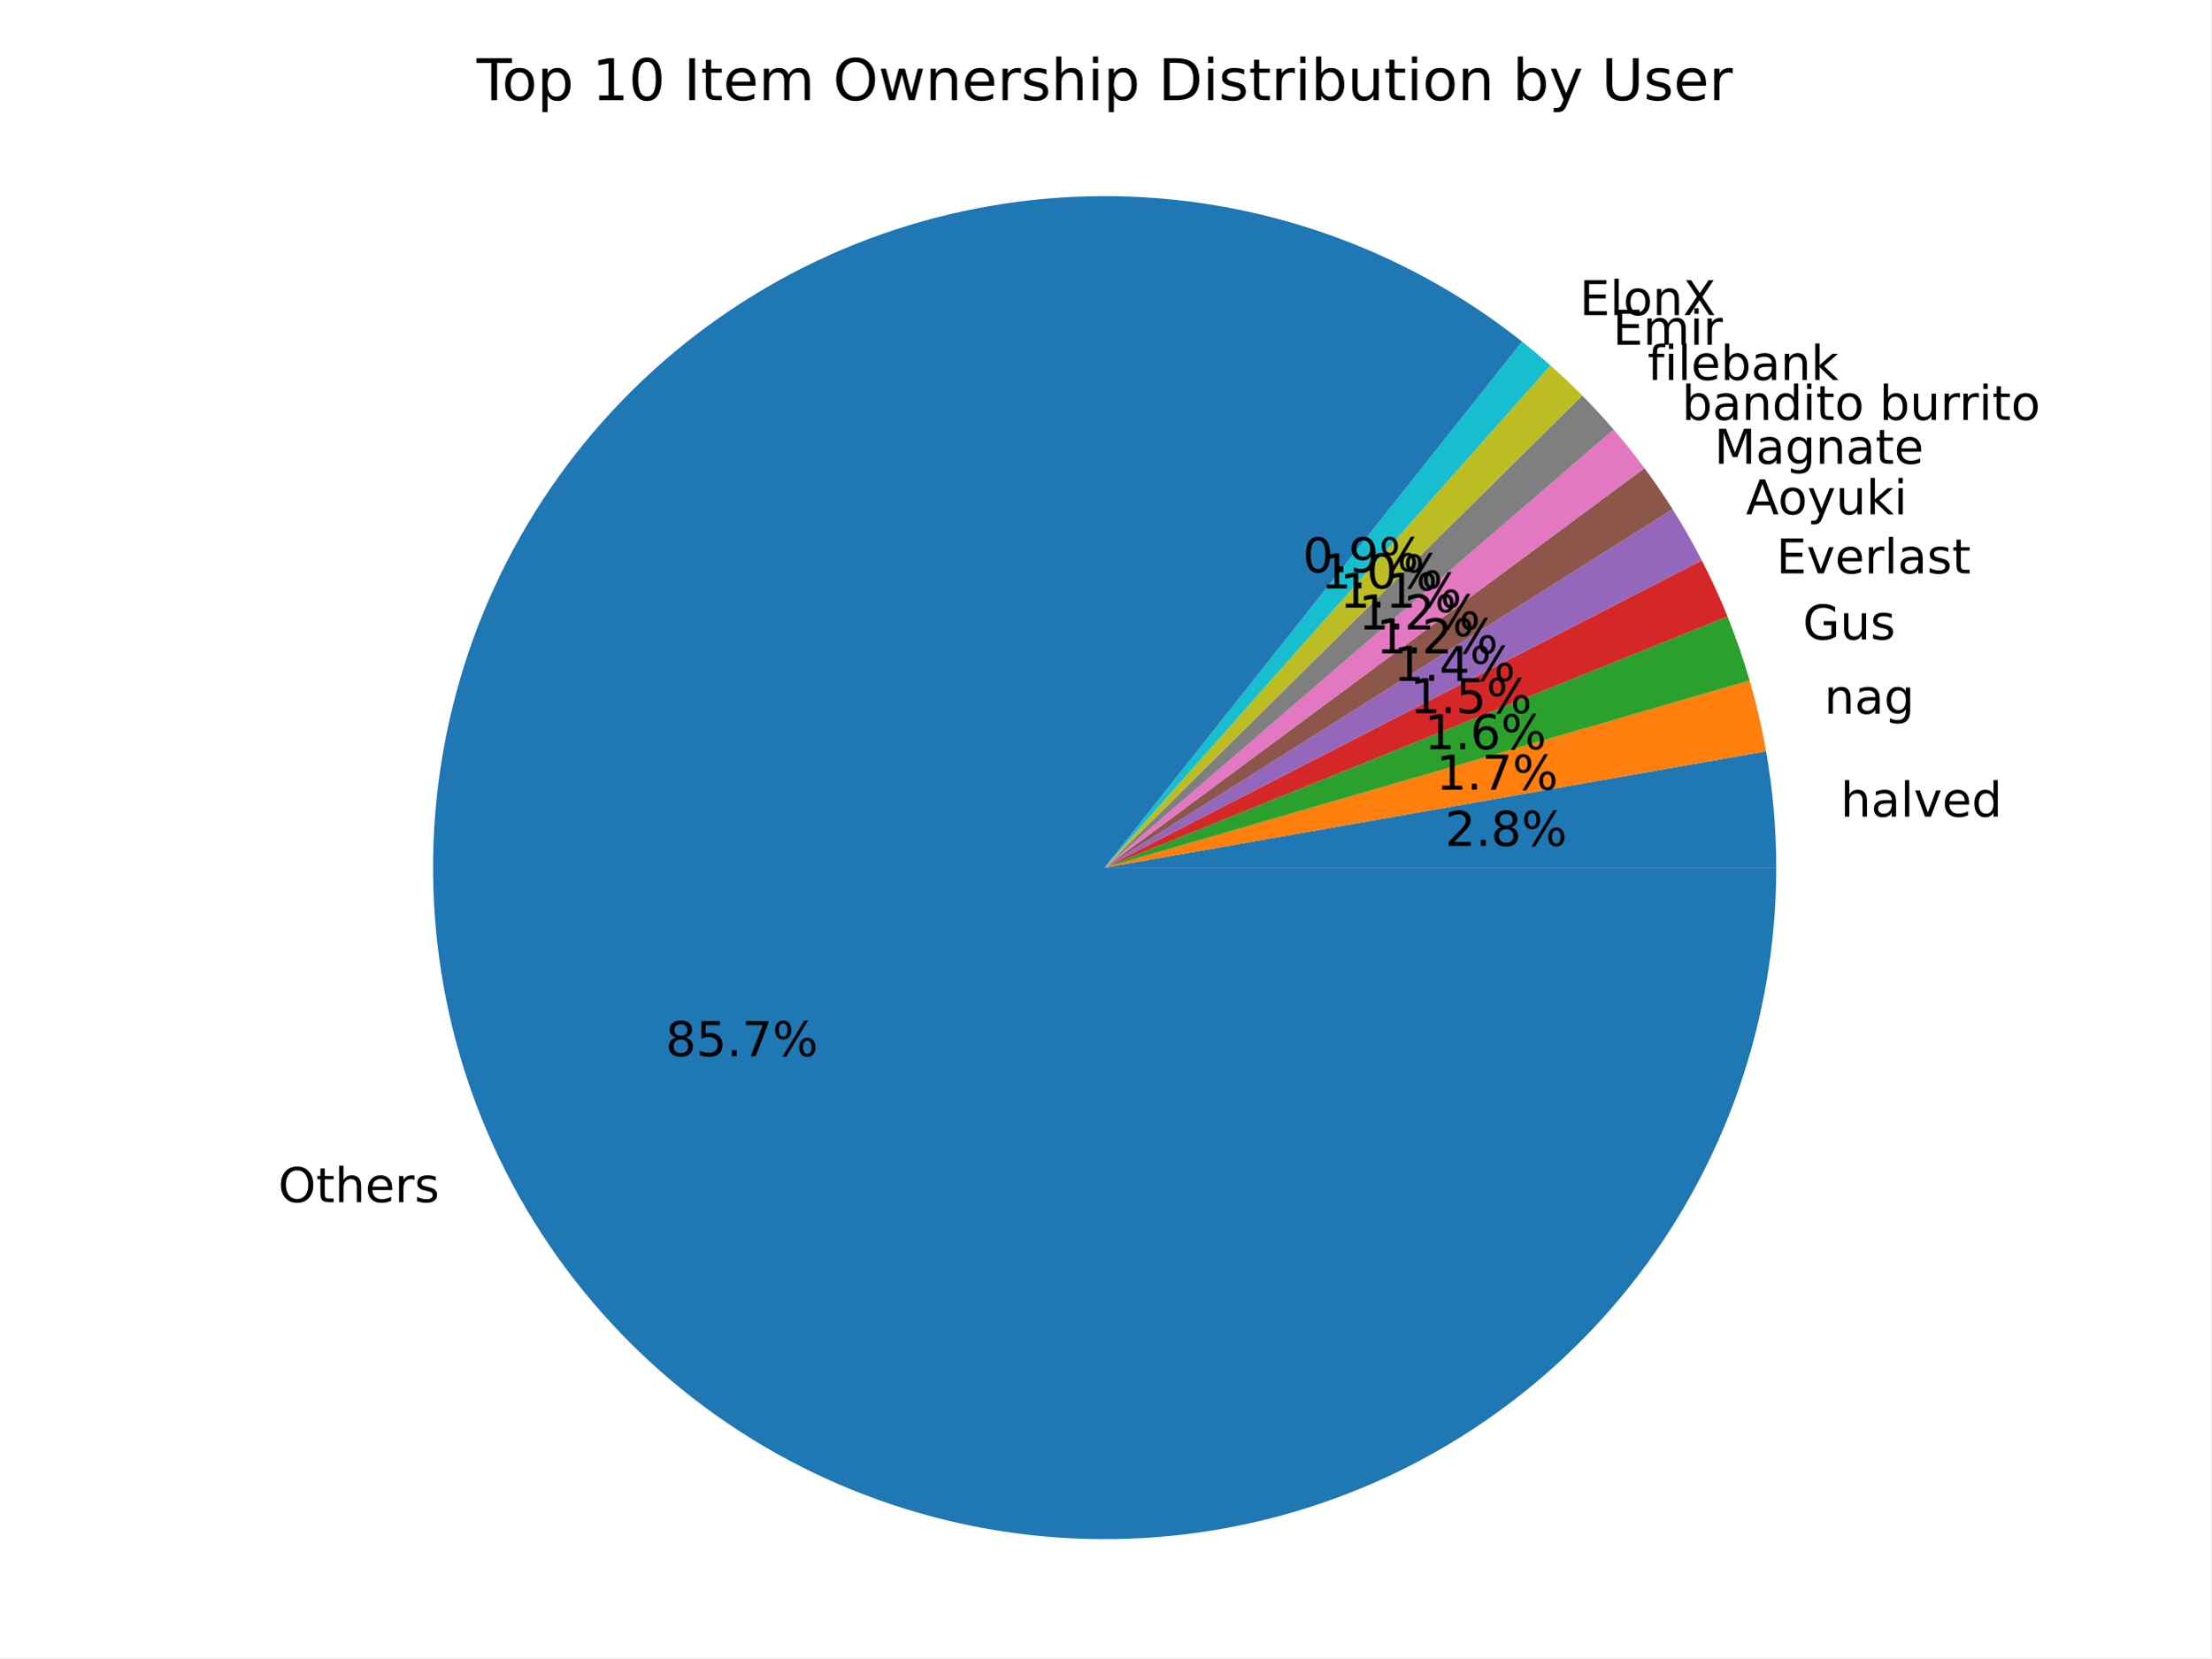
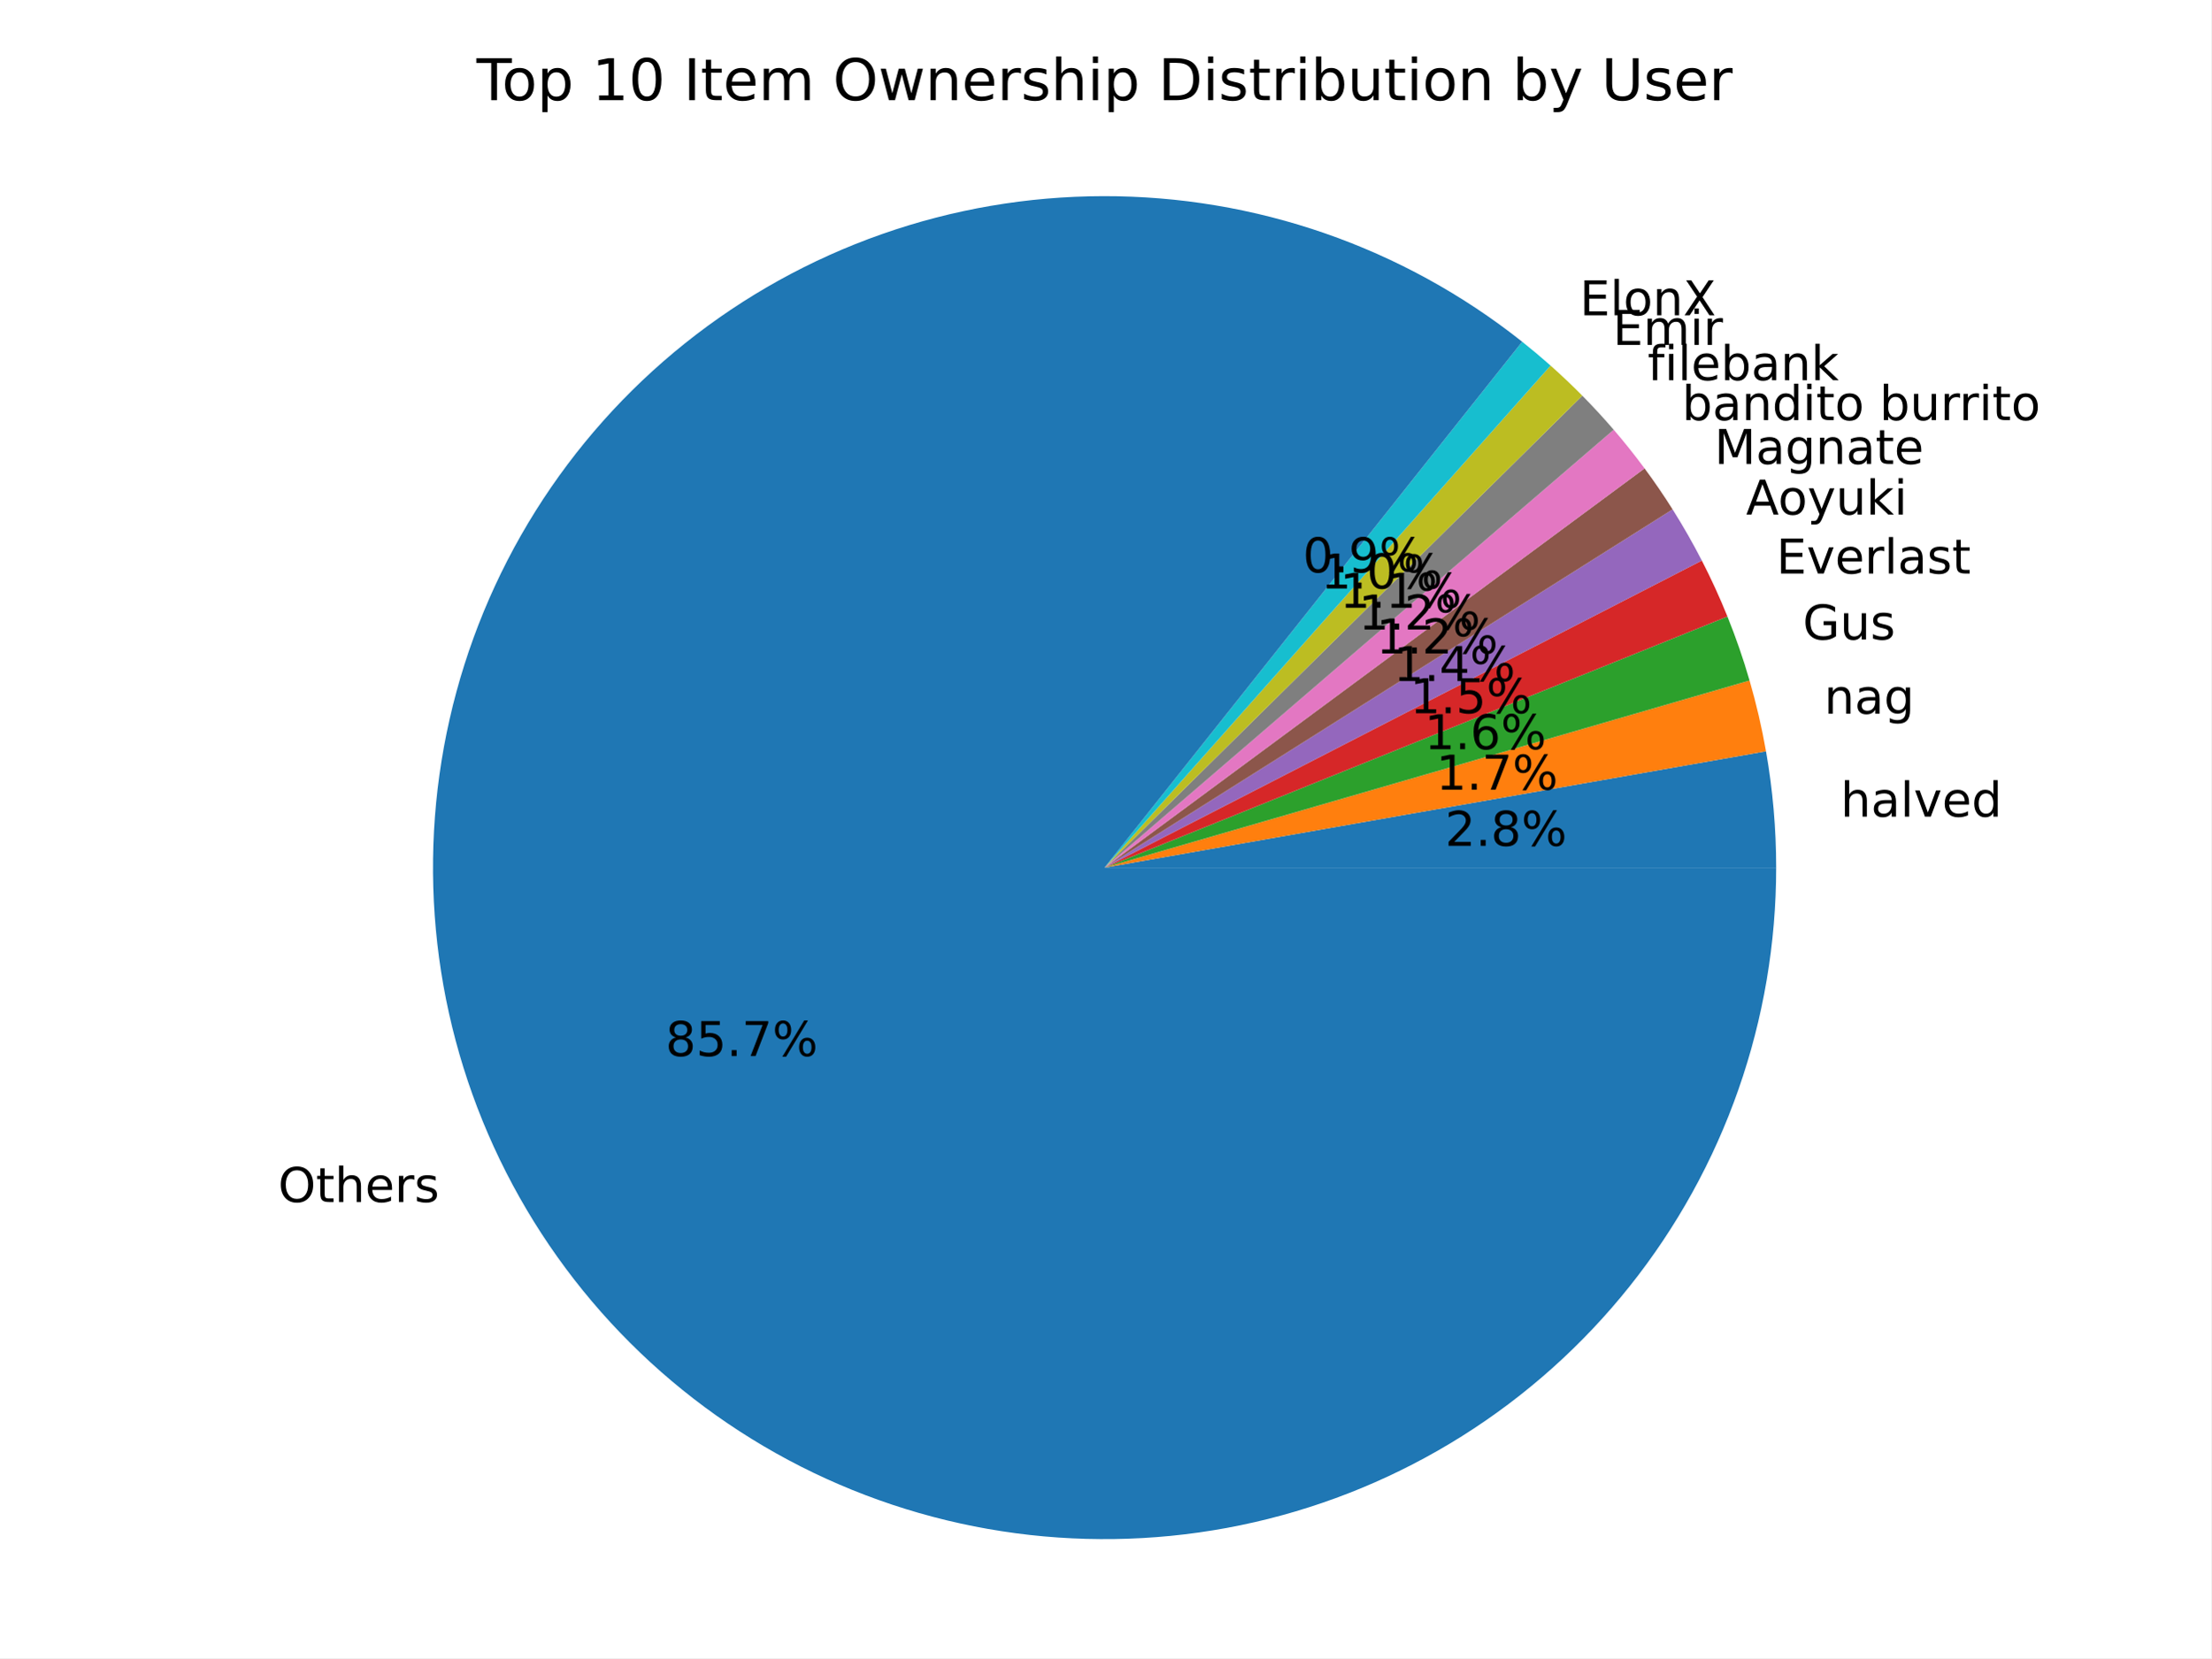
<svg xmlns="http://www.w3.org/2000/svg" xmlns:xlink="http://www.w3.org/1999/xlink" width="460.8pt" height="345.6pt" viewBox="0 0 460.8 345.6" version="1.1">
  <defs>
    <style type="text/css">*{stroke-linejoin: round; stroke-linecap: butt}</style>
  </defs>
  <g id="figure_1">
    <g id="patch_1">
      <path d="M 0 345.6  L 460.8 345.6  L 460.8 0  L 0 0  z " style="fill: #ffffff" />
    </g>
    <g id="axes_1">
      <g id="patch_2">
-         <path d="M 370.174 180.84  C 370.174 176.777 369.997 172.716 369.644 168.669  C 369.291 164.621 368.761 160.591 368.058 156.59  L 230.211 180.84  z " style="fill: #1f77b4" />
+         <path d="M 370.16 180.84  C 370.16 176.777 369.983 172.716 369.629 168.669  C 369.276 164.621 368.747 160.591 368.043 156.59  L 230.196 180.84  z " style="fill: #1f77b4" />
      </g>
      <g id="patch_3">
-         <path d="M 368.058 156.59  C 367.62 154.101 367.115 151.625 366.543 149.164  C 365.971 146.703 365.333 144.258 364.628 141.831  L 230.211 180.84  z " style="fill: #ff7f0e" />
+         <path d="M 368.043 156.59  C 367.605 154.101 367.1 151.625 366.528 149.164  C 365.956 146.703 365.318 144.258 364.614 141.831  L 230.196 180.84  z " style="fill: #ff7f0e" />
      </g>
      <g id="patch_4">
-         <path d="M 364.628 141.831  C 363.973 139.571 363.26 137.328 362.491 135.104  C 361.722 132.88 360.897 130.676 360.017 128.493  L 230.211 180.84  z " style="fill: #2ca02c" />
+         <path d="M 364.614 141.831  C 363.958 139.571 363.245 137.328 362.476 135.104  C 361.707 132.88 360.882 130.676 360.002 128.493  L 230.196 180.84  z " style="fill: #2ca02c" />
      </g>
      <g id="patch_5">
-         <path d="M 360.017 128.493  C 359.214 126.502 358.365 124.53 357.472 122.578  C 356.578 120.626 355.64 118.695 354.657 116.786  L 230.211 180.84  z " style="fill: #d62728" />
+         <path d="M 360.002 128.493  C 359.202 126.51 358.357 124.545 357.467 122.601  C 356.578 120.656 355.643 118.732 354.665 116.83  L 230.196 180.84  z " style="fill: #d62728" />
      </g>
      <g id="patch_6">
-         <path d="M 354.657 116.786  C 353.72 114.966 352.743 113.166 351.727 111.388  C 350.711 109.61 349.656 107.855 348.563 106.123  L 230.211 180.84  z " style="fill: #9467bd" />
+         <path d="M 354.665 116.83  C 353.729 115.009 352.752 113.209 351.737 111.431  C 350.722 109.653 349.667 107.897 348.575 106.165  L 230.196 180.84  z " style="fill: #9467bd" />
      </g>
      <g id="patch_7">
-         <path d="M 348.563 106.123  C 347.642 104.664 346.694 103.222 345.719 101.798  C 344.744 100.374 343.744 98.968 342.717 97.581  L 230.211 180.84  z " style="fill: #8c564b" />
+         <path d="M 348.575 106.165  C 347.654 104.706 346.706 103.263 345.732 101.839  C 344.758 100.414 343.758 99.008 342.732 97.621  L 230.196 180.84  z " style="fill: #8c564b" />
      </g>
      <g id="patch_8">
-         <path d="M 342.717 97.581  C 341.696 96.2 340.649 94.839 339.577 93.497  C 338.505 92.155 337.409 90.833 336.288 89.531  L 230.211 180.84  z " style="fill: #e377c2" />
+         <path d="M 342.732 97.621  C 341.711 96.24 340.664 94.878 339.593 93.535  C 338.522 92.193 337.426 90.871 336.306 89.569  L 230.196 180.84  z " style="fill: #e377c2" />
      </g>
      <g id="patch_9">
-         <path d="M 336.288 89.531  C 335.238 88.311 334.167 87.109 333.075 85.925  C 331.983 84.742 330.871 83.578 329.739 82.433  L 230.211 180.84  z " style="fill: #7f7f7f" />
+         <path d="M 336.306 89.569  C 335.256 88.348 334.185 87.145 333.094 85.962  C 332.002 84.778 330.891 83.613 329.759 82.468  L 230.196 180.84  z " style="fill: #7f7f7f" />
      </g>
      <g id="patch_10">
-         <path d="M 329.739 82.433  C 328.671 81.352 327.585 80.29 326.482 79.245  C 325.379 78.2 324.26 77.173 323.124 76.164  L 230.211 180.84  z " style="fill: #bcbd22" />
+         <path d="M 329.759 82.468  C 328.691 81.387 327.606 80.324 326.503 79.279  C 325.401 78.233 324.282 77.206 323.146 76.197  L 230.196 180.84  z " style="fill: #bcbd22" />
      </g>
      <g id="patch_11">
-         <path d="M 323.124 76.164  C 322.16 75.309 321.185 74.467 320.199 73.639  C 319.212 72.811 318.214 71.997 317.205 71.196  L 230.211 180.84  z " style="fill: #17becf" />
+         <path d="M 323.146 76.197  C 322.183 75.342 321.208 74.5 320.222 73.671  C 319.236 72.843 318.238 72.028 317.229 71.227  L 230.196 180.84  z " style="fill: #17becf" />
      </g>
      <g id="patch_12">
-         <path d="M 317.205 71.196  C 304.88 61.417 290.993 53.786 276.131 48.624  C 261.268 43.462 245.641 40.843 229.907 40.877  C 214.174 40.911 198.558 43.598 183.718 48.824  C 168.878 54.05 155.024 61.742 142.742 71.574  C 130.459 81.407 119.921 93.241 111.573 106.577  C 103.225 119.913 97.185 134.562 93.708 149.907  C 90.231 165.251 89.366 181.073 91.149 196.705  C 92.932 212.337 97.339 227.557 104.183 241.724  C 111.027 255.891 120.211 268.803 131.349 279.916  C 142.486 291.03 155.418 300.186 169.6 306.999  C 183.782 313.813 199.011 318.186 214.647 319.936  C 230.283 321.685 246.103 320.786 261.44 317.275  C 276.777 313.765 291.413 307.693 304.731 299.316  C 318.049 290.939 329.86 280.376 339.666 268.072  C 349.472 255.768 357.133 241.898 362.327 227.047  C 367.521 212.195 370.174 196.574 370.174 180.84  L 230.211 180.84  z " style="fill: #1f77b4" />
+         <path d="M 317.229 71.227  C 304.907 61.443 291.022 53.806 276.16 48.639  C 261.298 43.472 245.671 40.847 229.936 40.877  C 214.201 40.906 198.584 43.588 183.741 48.811  C 168.898 54.033 155.042 61.721 142.756 71.551  C 130.47 81.381 119.929 93.213 111.577 106.548  C 103.225 119.883 97.181 134.532 93.7 149.876  C 90.219 165.221 89.351 181.044 91.131 196.677  C 92.912 212.311 97.316 227.533 104.158 241.702  C 111 255.871 120.182 268.785 131.319 279.901  C 142.455 291.017 155.387 300.176 169.569 306.991  C 183.75 313.807 198.981 318.183 214.617 319.934  C 230.254 321.685 246.075 320.787 261.413 317.278  C 276.752 313.768 291.389 307.698 304.708 299.321  C 318.028 290.944 329.84 280.381 339.647 268.077  C 349.454 255.772 357.117 241.902 362.311 227.049  C 367.506 212.197 370.16 196.575 370.16 180.84  L 230.196 180.84  z " style="fill: #1f77b4" />
      </g>
      <g id="matplotlib.axis_1" />
      <g id="matplotlib.axis_2" />
      <g id="text_1">
-         <g transform="translate(383.5875 170.211) scale(0.1 -0.1)">
+         <g transform="translate(383.5728 170.211) scale(0.1 -0.1)">
          <defs>
            <path id="DejaVuSans-68" d="M 3513 2113  L 3513 0  L 2938 0  L 2938 2094  Q 2938 2591 2744 2837  Q 2550 3084 2163 3084  Q 1697 3084 1428 2787  Q 1159 2491 1159 1978  L 1159 0  L 581 0  L 581 4863  L 1159 4863  L 1159 2956  Q 1366 3272 1645 3428  Q 1925 3584 2291 3584  Q 2894 3584 3203 3211  Q 3513 2838 3513 2113  z " transform="scale(0.015625)" />
            <path id="DejaVuSans-61" d="M 2194 1759  Q 1497 1759 1228 1600  Q 959 1441 959 1056  Q 959 750 1161 570  Q 1363 391 1709 391  Q 2188 391 2477 730  Q 2766 1069 2766 1631  L 2766 1759  L 2194 1759  z M 3341 1997  L 3341 0  L 2766 0  L 2766 531  Q 2569 213 2275 61  Q 1981 -91 1556 -91  Q 1019 -91 701 211  Q 384 513 384 1019  Q 384 1609 779 1909  Q 1175 2209 1959 2209  L 2766 2209  L 2766 2266  Q 2766 2663 2505 2880  Q 2244 3097 1772 3097  Q 1472 3097 1187 3025  Q 903 2953 641 2809  L 641 3341  Q 956 3463 1253 3523  Q 1550 3584 1831 3584  Q 2591 3584 2966 3190  Q 3341 2797 3341 1997  z " transform="scale(0.015625)" />
            <path id="DejaVuSans-6c" d="M 603 4863  L 1178 4863  L 1178 0  L 603 0  L 603 4863  z " transform="scale(0.015625)" />
            <path id="DejaVuSans-76" d="M 191 3500  L 800 3500  L 1894 563  L 2988 3500  L 3597 3500  L 2284 0  L 1503 0  L 191 3500  z " transform="scale(0.015625)" />
            <path id="DejaVuSans-65" d="M 3597 1894  L 3597 1613  L 953 1613  Q 991 1019 1311 708  Q 1631 397 2203 397  Q 2534 397 2845 478  Q 3156 559 3463 722  L 3463 178  Q 3153 47 2828 -22  Q 2503 -91 2169 -91  Q 1331 -91 842 396  Q 353 884 353 1716  Q 353 2575 817 3079  Q 1281 3584 2069 3584  Q 2775 3584 3186 3129  Q 3597 2675 3597 1894  z M 3022 2063  Q 3016 2534 2758 2815  Q 2500 3097 2075 3097  Q 1594 3097 1305 2825  Q 1016 2553 972 2059  L 3022 2063  z " transform="scale(0.015625)" />
            <path id="DejaVuSans-64" d="M 2906 2969  L 2906 4863  L 3481 4863  L 3481 0  L 2906 0  L 2906 525  Q 2725 213 2448 61  Q 2172 -91 1784 -91  Q 1150 -91 751 415  Q 353 922 353 1747  Q 353 2572 751 3078  Q 1150 3584 1784 3584  Q 2172 3584 2448 3432  Q 2725 3281 2906 2969  z M 947 1747  Q 947 1113 1208 752  Q 1469 391 1925 391  Q 2381 391 2643 752  Q 2906 1113 2906 1747  Q 2906 2381 2643 2742  Q 2381 3103 1925 3103  Q 1469 3103 1208 2742  Q 947 2381 947 1747  z " transform="scale(0.015625)" />
          </defs>
          <use xlink:href="#DejaVuSans-68" />
          <use xlink:href="#DejaVuSans-61" transform="translate(63.37891 0)" />
          <use xlink:href="#DejaVuSans-6c" transform="translate(124.6582 0)" />
          <use xlink:href="#DejaVuSans-76" transform="translate(152.4414 0)" />
          <use xlink:href="#DejaVuSans-65" transform="translate(211.6211 0)" />
          <use xlink:href="#DejaVuSans-64" transform="translate(273.1445 0)" />
        </g>
      </g>
      <g id="text_2">
-         <g transform="translate(301.1684 176.2967) scale(0.1 -0.1)">
+         <g transform="translate(301.1537 176.2967) scale(0.1 -0.1)">
          <defs>
            <path id="DejaVuSans-32" d="M 1228 531  L 3431 531  L 3431 0  L 469 0  L 469 531  Q 828 903 1448 1529  Q 2069 2156 2228 2338  Q 2531 2678 2651 2914  Q 2772 3150 2772 3378  Q 2772 3750 2511 3984  Q 2250 4219 1831 4219  Q 1534 4219 1204 4116  Q 875 4013 500 3803  L 500 4441  Q 881 4594 1212 4672  Q 1544 4750 1819 4750  Q 2544 4750 2975 4387  Q 3406 4025 3406 3419  Q 3406 3131 3298 2873  Q 3191 2616 2906 2266  Q 2828 2175 2409 1742  Q 1991 1309 1228 531  z " transform="scale(0.015625)" />
            <path id="DejaVuSans-2e" d="M 684 794  L 1344 794  L 1344 0  L 684 0  L 684 794  z " transform="scale(0.015625)" />
            <path id="DejaVuSans-38" d="M 2034 2216  Q 1584 2216 1326 1975  Q 1069 1734 1069 1313  Q 1069 891 1326 650  Q 1584 409 2034 409  Q 2484 409 2743 651  Q 3003 894 3003 1313  Q 3003 1734 2745 1975  Q 2488 2216 2034 2216  z M 1403 2484  Q 997 2584 770 2862  Q 544 3141 544 3541  Q 544 4100 942 4425  Q 1341 4750 2034 4750  Q 2731 4750 3128 4425  Q 3525 4100 3525 3541  Q 3525 3141 3298 2862  Q 3072 2584 2669 2484  Q 3125 2378 3379 2068  Q 3634 1759 3634 1313  Q 3634 634 3220 271  Q 2806 -91 2034 -91  Q 1263 -91 848 271  Q 434 634 434 1313  Q 434 1759 690 2068  Q 947 2378 1403 2484  z M 1172 3481  Q 1172 3119 1398 2916  Q 1625 2713 2034 2713  Q 2441 2713 2670 2916  Q 2900 3119 2900 3481  Q 2900 3844 2670 4047  Q 2441 4250 2034 4250  Q 1625 4250 1398 4047  Q 1172 3844 1172 3481  z " transform="scale(0.015625)" />
            <path id="DejaVuSans-25" d="M 4653 2053  Q 4381 2053 4226 1822  Q 4072 1591 4072 1178  Q 4072 772 4226 539  Q 4381 306 4653 306  Q 4919 306 5073 539  Q 5228 772 5228 1178  Q 5228 1588 5073 1820  Q 4919 2053 4653 2053  z M 4653 2450  Q 5147 2450 5437 2106  Q 5728 1763 5728 1178  Q 5728 594 5436 251  Q 5144 -91 4653 -91  Q 4153 -91 3862 251  Q 3572 594 3572 1178  Q 3572 1766 3864 2108  Q 4156 2450 4653 2450  z M 1428 4353  Q 1159 4353 1004 4120  Q 850 3888 850 3481  Q 850 3069 1003 2837  Q 1156 2606 1428 2606  Q 1700 2606 1854 2837  Q 2009 3069 2009 3481  Q 2009 3884 1853 4118  Q 1697 4353 1428 4353  z M 4250 4750  L 4750 4750  L 1831 -91  L 1331 -91  L 4250 4750  z M 1428 4750  Q 1922 4750 2215 4408  Q 2509 4066 2509 3481  Q 2509 2891 2217 2550  Q 1925 2209 1428 2209  Q 931 2209 642 2551  Q 353 2894 353 3481  Q 353 4063 643 4406  Q 934 4750 1428 4750  z " transform="scale(0.015625)" />
          </defs>
          <use xlink:href="#DejaVuSans-32" />
          <use xlink:href="#DejaVuSans-2e" transform="translate(63.62305 0)" />
          <use xlink:href="#DejaVuSans-38" transform="translate(95.41016 0)" />
          <use xlink:href="#DejaVuSans-25" transform="translate(159.0332 0)" />
        </g>
      </g>
      <g id="text_3">
-         <g transform="translate(380.1761 148.7559) scale(0.1 -0.1)">
+         <g transform="translate(380.1614 148.7559) scale(0.1 -0.1)">
          <defs>
            <path id="DejaVuSans-6e" d="M 3513 2113  L 3513 0  L 2938 0  L 2938 2094  Q 2938 2591 2744 2837  Q 2550 3084 2163 3084  Q 1697 3084 1428 2787  Q 1159 2491 1159 1978  L 1159 0  L 581 0  L 581 3500  L 1159 3500  L 1159 2956  Q 1366 3272 1645 3428  Q 1925 3584 2291 3584  Q 2894 3584 3203 3211  Q 3513 2838 3513 2113  z " transform="scale(0.015625)" />
            <path id="DejaVuSans-67" d="M 2906 1791  Q 2906 2416 2648 2759  Q 2391 3103 1925 3103  Q 1463 3103 1205 2759  Q 947 2416 947 1791  Q 947 1169 1205 825  Q 1463 481 1925 481  Q 2391 481 2648 825  Q 2906 1169 2906 1791  z M 3481 434  Q 3481 -459 3084 -895  Q 2688 -1331 1869 -1331  Q 1566 -1331 1297 -1286  Q 1028 -1241 775 -1147  L 775 -588  Q 1028 -725 1275 -790  Q 1522 -856 1778 -856  Q 2344 -856 2625 -561  Q 2906 -266 2906 331  L 2906 616  Q 2728 306 2450 153  Q 2172 0 1784 0  Q 1141 0 747 490  Q 353 981 353 1791  Q 353 2603 747 3093  Q 1141 3584 1784 3584  Q 2172 3584 2450 3431  Q 2728 3278 2906 2969  L 2906 3500  L 3481 3500  L 3481 434  z " transform="scale(0.015625)" />
          </defs>
          <use xlink:href="#DejaVuSans-6e" />
          <use xlink:href="#DejaVuSans-61" transform="translate(63.37891 0)" />
          <use xlink:href="#DejaVuSans-67" transform="translate(124.6582 0)" />
        </g>
      </g>
      <g id="text_4">
-         <g transform="translate(299.3076 164.5939) scale(0.1 -0.1)">
+         <g transform="translate(299.293 164.5939) scale(0.1 -0.1)">
          <defs>
            <path id="DejaVuSans-31" d="M 794 531  L 1825 531  L 1825 4091  L 703 3866  L 703 4441  L 1819 4666  L 2450 4666  L 2450 531  L 3481 531  L 3481 0  L 794 0  L 794 531  z " transform="scale(0.015625)" />
            <path id="DejaVuSans-37" d="M 525 4666  L 3525 4666  L 3525 4397  L 1831 0  L 1172 0  L 2766 4134  L 525 4134  L 525 4666  z " transform="scale(0.015625)" />
          </defs>
          <use xlink:href="#DejaVuSans-31" />
          <use xlink:href="#DejaVuSans-2e" transform="translate(63.62305 0)" />
          <use xlink:href="#DejaVuSans-37" transform="translate(95.41016 0)" />
          <use xlink:href="#DejaVuSans-25" transform="translate(159.0332 0)" />
        </g>
      </g>
      <g id="text_5">
-         <g transform="translate(375.7189 133.29) scale(0.1 -0.1)">
+         <g transform="translate(375.7043 133.29) scale(0.1 -0.1)">
          <defs>
            <path id="DejaVuSans-47" d="M 3809 666  L 3809 1919  L 2778 1919  L 2778 2438  L 4434 2438  L 4434 434  Q 4069 175 3628 42  Q 3188 -91 2688 -91  Q 1594 -91 976 548  Q 359 1188 359 2328  Q 359 3472 976 4111  Q 1594 4750 2688 4750  Q 3144 4750 3555 4637  Q 3966 4525 4313 4306  L 4313 3634  Q 3963 3931 3569 4081  Q 3175 4231 2741 4231  Q 1884 4231 1454 3753  Q 1025 3275 1025 2328  Q 1025 1384 1454 906  Q 1884 428 2741 428  Q 3075 428 3337 486  Q 3600 544 3809 666  z " transform="scale(0.015625)" />
            <path id="DejaVuSans-75" d="M 544 1381  L 544 3500  L 1119 3500  L 1119 1403  Q 1119 906 1312 657  Q 1506 409 1894 409  Q 2359 409 2629 706  Q 2900 1003 2900 1516  L 2900 3500  L 3475 3500  L 3475 0  L 2900 0  L 2900 538  Q 2691 219 2414 64  Q 2138 -91 1772 -91  Q 1169 -91 856 284  Q 544 659 544 1381  z M 1991 3584  L 1991 3584  z " transform="scale(0.015625)" />
            <path id="DejaVuSans-73" d="M 2834 3397  L 2834 2853  Q 2591 2978 2328 3040  Q 2066 3103 1784 3103  Q 1356 3103 1142 2972  Q 928 2841 928 2578  Q 928 2378 1081 2264  Q 1234 2150 1697 2047  L 1894 2003  Q 2506 1872 2764 1633  Q 3022 1394 3022 966  Q 3022 478 2636 193  Q 2250 -91 1575 -91  Q 1294 -91 989 -36  Q 684 19 347 128  L 347 722  Q 666 556 975 473  Q 1284 391 1588 391  Q 1994 391 2212 530  Q 2431 669 2431 922  Q 2431 1156 2273 1281  Q 2116 1406 1581 1522  L 1381 1569  Q 847 1681 609 1914  Q 372 2147 372 2553  Q 372 3047 722 3315  Q 1072 3584 1716 3584  Q 2034 3584 2315 3537  Q 2597 3491 2834 3397  z " transform="scale(0.015625)" />
          </defs>
          <use xlink:href="#DejaVuSans-47" />
          <use xlink:href="#DejaVuSans-75" transform="translate(77.49023 0)" />
          <use xlink:href="#DejaVuSans-73" transform="translate(140.8691 0)" />
        </g>
      </g>
      <g id="text_6">
-         <g transform="translate(296.8765 156.1579) scale(0.1 -0.1)">
+         <g transform="translate(296.8618 156.1579) scale(0.1 -0.1)">
          <defs>
            <path id="DejaVuSans-36" d="M 2113 2584  Q 1688 2584 1439 2293  Q 1191 2003 1191 1497  Q 1191 994 1439 701  Q 1688 409 2113 409  Q 2538 409 2786 701  Q 3034 994 3034 1497  Q 3034 2003 2786 2293  Q 2538 2584 2113 2584  z M 3366 4563  L 3366 3988  Q 3128 4100 2886 4159  Q 2644 4219 2406 4219  Q 1781 4219 1451 3797  Q 1122 3375 1075 2522  Q 1259 2794 1537 2939  Q 1816 3084 2150 3084  Q 2853 3084 3261 2657  Q 3669 2231 3669 1497  Q 3669 778 3244 343  Q 2819 -91 2113 -91  Q 1303 -91 875 529  Q 447 1150 447 2328  Q 447 3434 972 4092  Q 1497 4750 2381 4750  Q 2619 4750 2861 4703  Q 3103 4656 3366 4563  z " transform="scale(0.015625)" />
          </defs>
          <use xlink:href="#DejaVuSans-31" />
          <use xlink:href="#DejaVuSans-2e" transform="translate(63.62305 0)" />
          <use xlink:href="#DejaVuSans-36" transform="translate(95.41016 0)" />
          <use xlink:href="#DejaVuSans-25" transform="translate(159.0332 0)" />
        </g>
      </g>
      <g id="text_7">
-         <g transform="translate(370.1979 119.5114) scale(0.1 -0.1)">
+         <g transform="translate(370.1945 119.5362) scale(0.1 -0.1)">
          <defs>
            <path id="DejaVuSans-45" d="M 628 4666  L 3578 4666  L 3578 4134  L 1259 4134  L 1259 2753  L 3481 2753  L 3481 2222  L 1259 2222  L 1259 531  L 3634 531  L 3634 0  L 628 0  L 628 4666  z " transform="scale(0.015625)" />
            <path id="DejaVuSans-72" d="M 2631 2963  Q 2534 3019 2420 3045  Q 2306 3072 2169 3072  Q 1681 3072 1420 2755  Q 1159 2438 1159 1844  L 1159 0  L 581 0  L 581 3500  L 1159 3500  L 1159 2956  Q 1341 3275 1631 3429  Q 1922 3584 2338 3584  Q 2397 3584 2469 3576  Q 2541 3569 2628 3553  L 2631 2963  z " transform="scale(0.015625)" />
            <path id="DejaVuSans-74" d="M 1172 4494  L 1172 3500  L 2356 3500  L 2356 3053  L 1172 3053  L 1172 1153  Q 1172 725 1289 603  Q 1406 481 1766 481  L 2356 481  L 2356 0  L 1766 0  Q 1100 0 847 248  Q 594 497 594 1153  L 594 3053  L 172 3053  L 172 3500  L 594 3500  L 594 4494  L 1172 4494  z " transform="scale(0.015625)" />
          </defs>
          <use xlink:href="#DejaVuSans-45" />
          <use xlink:href="#DejaVuSans-76" transform="translate(63.18359 0)" />
          <use xlink:href="#DejaVuSans-65" transform="translate(122.3633 0)" />
          <use xlink:href="#DejaVuSans-72" transform="translate(183.8867 0)" />
          <use xlink:href="#DejaVuSans-6c" transform="translate(225 0)" />
          <use xlink:href="#DejaVuSans-61" transform="translate(252.7832 0)" />
          <use xlink:href="#DejaVuSans-73" transform="translate(314.0625 0)" />
          <use xlink:href="#DejaVuSans-74" transform="translate(366.1621 0)" />
        </g>
      </g>
      <g id="text_8">
-         <g transform="translate(293.865 148.6423) scale(0.1 -0.1)">
+         <g transform="translate(293.8565 148.6558) scale(0.1 -0.1)">
          <defs>
            <path id="DejaVuSans-35" d="M 691 4666  L 3169 4666  L 3169 4134  L 1269 4134  L 1269 2991  Q 1406 3038 1543 3061  Q 1681 3084 1819 3084  Q 2600 3084 3056 2656  Q 3513 2228 3513 1497  Q 3513 744 3044 326  Q 2575 -91 1722 -91  Q 1428 -91 1123 -41  Q 819 9 494 109  L 494 744  Q 775 591 1075 516  Q 1375 441 1709 441  Q 2250 441 2565 725  Q 2881 1009 2881 1497  Q 2881 1984 2565 2268  Q 2250 2553 1709 2553  Q 1456 2553 1204 2497  Q 953 2441 691 2322  L 691 4666  z " transform="scale(0.015625)" />
          </defs>
          <use xlink:href="#DejaVuSans-31" />
          <use xlink:href="#DejaVuSans-2e" transform="translate(63.62305 0)" />
          <use xlink:href="#DejaVuSans-35" transform="translate(95.41016 0)" />
          <use xlink:href="#DejaVuSans-25" transform="translate(159.0332 0)" />
        </g>
      </g>
      <g id="text_9">
-         <g transform="translate(363.8787 107.2021) scale(0.1 -0.1)">
+         <g transform="translate(363.8911 107.2495) scale(0.1 -0.1)">
          <defs>
            <path id="DejaVuSans-41" d="M 2188 4044  L 1331 1722  L 3047 1722  L 2188 4044  z M 1831 4666  L 2547 4666  L 4325 0  L 3669 0  L 3244 1197  L 1141 1197  L 716 0  L 50 0  L 1831 4666  z " transform="scale(0.015625)" />
            <path id="DejaVuSans-6f" d="M 1959 3097  Q 1497 3097 1228 2736  Q 959 2375 959 1747  Q 959 1119 1226 758  Q 1494 397 1959 397  Q 2419 397 2687 759  Q 2956 1122 2956 1747  Q 2956 2369 2687 2733  Q 2419 3097 1959 3097  z M 1959 3584  Q 2709 3584 3137 3096  Q 3566 2609 3566 1747  Q 3566 888 3137 398  Q 2709 -91 1959 -91  Q 1206 -91 779 398  Q 353 888 353 1747  Q 353 2609 779 3096  Q 1206 3584 1959 3584  z " transform="scale(0.015625)" />
            <path id="DejaVuSans-79" d="M 2059 -325  Q 1816 -950 1584 -1140  Q 1353 -1331 966 -1331  L 506 -1331  L 506 -850  L 844 -850  Q 1081 -850 1212 -737  Q 1344 -625 1503 -206  L 1606 56  L 191 3500  L 800 3500  L 1894 763  L 2988 3500  L 3597 3500  L 2059 -325  z " transform="scale(0.015625)" />
            <path id="DejaVuSans-6b" d="M 581 4863  L 1159 4863  L 1159 1991  L 2875 3500  L 3609 3500  L 1753 1863  L 3688 0  L 2938 0  L 1159 1709  L 1159 0  L 581 0  L 581 4863  z " transform="scale(0.015625)" />
            <path id="DejaVuSans-69" d="M 603 3500  L 1178 3500  L 1178 0  L 603 0  L 603 3500  z M 603 4863  L 1178 4863  L 1178 4134  L 603 4134  L 603 4863  z " transform="scale(0.015625)" />
          </defs>
          <use xlink:href="#DejaVuSans-41" />
          <use xlink:href="#DejaVuSans-6f" transform="translate(66.6582 0)" />
          <use xlink:href="#DejaVuSans-79" transform="translate(127.8398 0)" />
          <use xlink:href="#DejaVuSans-75" transform="translate(187.0195 0)" />
          <use xlink:href="#DejaVuSans-6b" transform="translate(250.3984 0)" />
          <use xlink:href="#DejaVuSans-69" transform="translate(308.3086 0)" />
        </g>
      </g>
      <g id="text_10">
-         <g transform="translate(290.4182 141.9282) scale(0.1 -0.1)">
+         <g transform="translate(290.4182 141.954) scale(0.1 -0.1)">
          <defs>
            <path id="DejaVuSans-34" d="M 2419 4116  L 825 1625  L 2419 1625  L 2419 4116  z M 2253 4666  L 3047 4666  L 3047 1625  L 3713 1625  L 3713 1100  L 3047 1100  L 3047 0  L 2419 0  L 2419 1100  L 313 1100  L 313 1709  L 2253 4666  z " transform="scale(0.015625)" />
          </defs>
          <use xlink:href="#DejaVuSans-31" />
          <use xlink:href="#DejaVuSans-2e" transform="translate(63.62305 0)" />
          <use xlink:href="#DejaVuSans-34" transform="translate(95.41016 0)" />
          <use xlink:href="#DejaVuSans-25" transform="translate(159.0332 0)" />
        </g>
      </g>
      <g id="text_11">
-         <g transform="translate(357.2699 96.65313) scale(0.1 -0.1)">
+         <g transform="translate(357.2859 96.69811) scale(0.1 -0.1)">
          <defs>
            <path id="DejaVuSans-4d" d="M 628 4666  L 1569 4666  L 2759 1491  L 3956 4666  L 4897 4666  L 4897 0  L 4281 0  L 4281 4097  L 3078 897  L 2444 897  L 1241 4097  L 1241 0  L 628 0  L 628 4666  z " transform="scale(0.015625)" />
          </defs>
          <use xlink:href="#DejaVuSans-4d" />
          <use xlink:href="#DejaVuSans-61" transform="translate(86.2793 0)" />
          <use xlink:href="#DejaVuSans-67" transform="translate(147.5586 0)" />
          <use xlink:href="#DejaVuSans-6e" transform="translate(211.0352 0)" />
          <use xlink:href="#DejaVuSans-61" transform="translate(274.4141 0)" />
          <use xlink:href="#DejaVuSans-74" transform="translate(335.6934 0)" />
          <use xlink:href="#DejaVuSans-65" transform="translate(374.9023 0)" />
        </g>
      </g>
      <g id="text_12">
-         <g transform="translate(286.8133 136.1742) scale(0.1 -0.1)">
+         <g transform="translate(286.8154 136.1987) scale(0.1 -0.1)">
          <use xlink:href="#DejaVuSans-31" />
          <use xlink:href="#DejaVuSans-2e" transform="translate(63.62305 0)" />
          <use xlink:href="#DejaVuSans-32" transform="translate(95.41016 0)" />
          <use xlink:href="#DejaVuSans-25" transform="translate(159.0332 0)" />
        </g>
      </g>
      <g id="text_13">
-         <g transform="translate(350.5135 87.5217) scale(0.1 -0.1)">
+         <g transform="translate(350.5328 87.56429) scale(0.1 -0.1)">
          <defs>
            <path id="DejaVuSans-62" d="M 3116 1747  Q 3116 2381 2855 2742  Q 2594 3103 2138 3103  Q 1681 3103 1420 2742  Q 1159 2381 1159 1747  Q 1159 1113 1420 752  Q 1681 391 2138 391  Q 2594 391 2855 752  Q 3116 1113 3116 1747  z M 1159 2969  Q 1341 3281 1617 3432  Q 1894 3584 2278 3584  Q 2916 3584 3314 3078  Q 3713 2572 3713 1747  Q 3713 922 3314 415  Q 2916 -91 2278 -91  Q 1894 -91 1617 61  Q 1341 213 1159 525  L 1159 0  L 581 0  L 581 4863  L 1159 4863  L 1159 2969  z " transform="scale(0.015625)" />
            <path id="DejaVuSans-20" transform="scale(0.015625)" />
          </defs>
          <use xlink:href="#DejaVuSans-62" />
          <use xlink:href="#DejaVuSans-61" transform="translate(63.47656 0)" />
          <use xlink:href="#DejaVuSans-6e" transform="translate(124.7559 0)" />
          <use xlink:href="#DejaVuSans-64" transform="translate(188.1348 0)" />
          <use xlink:href="#DejaVuSans-69" transform="translate(251.6113 0)" />
          <use xlink:href="#DejaVuSans-74" transform="translate(279.3945 0)" />
          <use xlink:href="#DejaVuSans-6f" transform="translate(318.6035 0)" />
          <use xlink:href="#DejaVuSans-20" transform="translate(379.7852 0)" />
          <use xlink:href="#DejaVuSans-62" transform="translate(411.5723 0)" />
          <use xlink:href="#DejaVuSans-75" transform="translate(475.0488 0)" />
          <use xlink:href="#DejaVuSans-72" transform="translate(538.4277 0)" />
          <use xlink:href="#DejaVuSans-72" transform="translate(577.791 0)" />
          <use xlink:href="#DejaVuSans-69" transform="translate(618.9043 0)" />
          <use xlink:href="#DejaVuSans-74" transform="translate(646.6875 0)" />
          <use xlink:href="#DejaVuSans-6f" transform="translate(685.8965 0)" />
        </g>
      </g>
      <g id="text_14">
-         <g transform="translate(283.128 131.1934) scale(0.1 -0.1)">
+         <g transform="translate(283.1319 131.2166) scale(0.1 -0.1)">
          <use xlink:href="#DejaVuSans-31" />
          <use xlink:href="#DejaVuSans-2e" transform="translate(63.62305 0)" />
          <use xlink:href="#DejaVuSans-32" transform="translate(95.41016 0)" />
          <use xlink:href="#DejaVuSans-25" transform="translate(159.0332 0)" />
        </g>
      </g>
      <g id="text_15">
-         <g transform="translate(343.3613 79.1933) scale(0.1 -0.1)">
+         <g transform="translate(343.3835 79.23335) scale(0.1 -0.1)">
          <defs>
            <path id="DejaVuSans-66" d="M 2375 4863  L 2375 4384  L 1825 4384  Q 1516 4384 1395 4259  Q 1275 4134 1275 3809  L 1275 3500  L 2222 3500  L 2222 3053  L 1275 3053  L 1275 0  L 697 0  L 697 3053  L 147 3053  L 147 3500  L 697 3500  L 697 3744  Q 697 4328 969 4595  Q 1241 4863 1831 4863  L 2375 4863  z " transform="scale(0.015625)" />
          </defs>
          <use xlink:href="#DejaVuSans-66" />
          <use xlink:href="#DejaVuSans-69" transform="translate(35.20508 0)" />
          <use xlink:href="#DejaVuSans-6c" transform="translate(62.98828 0)" />
          <use xlink:href="#DejaVuSans-65" transform="translate(90.77148 0)" />
          <use xlink:href="#DejaVuSans-62" transform="translate(152.2949 0)" />
          <use xlink:href="#DejaVuSans-61" transform="translate(215.7715 0)" />
          <use xlink:href="#DejaVuSans-6e" transform="translate(277.0508 0)" />
          <use xlink:href="#DejaVuSans-6b" transform="translate(340.4297 0)" />
        </g>
      </g>
      <g id="text_16">
-         <g transform="translate(279.2268 126.6506) scale(0.1 -0.1)">
+         <g transform="translate(279.2323 126.6725) scale(0.1 -0.1)">
          <use xlink:href="#DejaVuSans-31" />
          <use xlink:href="#DejaVuSans-2e" transform="translate(63.62305 0)" />
          <use xlink:href="#DejaVuSans-31" transform="translate(95.41016 0)" />
          <use xlink:href="#DejaVuSans-25" transform="translate(159.0332 0)" />
        </g>
      </g>
      <g id="text_17">
-         <g transform="translate(336.1094 71.84451) scale(0.1 -0.1)">
+         <g transform="translate(336.1342 71.88199) scale(0.1 -0.1)">
          <defs>
            <path id="DejaVuSans-6d" d="M 3328 2828  Q 3544 3216 3844 3400  Q 4144 3584 4550 3584  Q 5097 3584 5394 3201  Q 5691 2819 5691 2113  L 5691 0  L 5113 0  L 5113 2094  Q 5113 2597 4934 2840  Q 4756 3084 4391 3084  Q 3944 3084 3684 2787  Q 3425 2491 3425 1978  L 3425 0  L 2847 0  L 2847 2094  Q 2847 2600 2669 2842  Q 2491 3084 2119 3084  Q 1678 3084 1418 2786  Q 1159 2488 1159 1978  L 1159 0  L 581 0  L 581 3500  L 1159 3500  L 1159 2956  Q 1356 3278 1631 3431  Q 1906 3584 2284 3584  Q 2666 3584 2933 3390  Q 3200 3197 3328 2828  z " transform="scale(0.015625)" />
          </defs>
          <use xlink:href="#DejaVuSans-45" />
          <use xlink:href="#DejaVuSans-6d" transform="translate(63.18359 0)" />
          <use xlink:href="#DejaVuSans-69" transform="translate(160.5957 0)" />
          <use xlink:href="#DejaVuSans-72" transform="translate(188.3789 0)" />
        </g>
      </g>
      <g id="text_18">
-         <g transform="translate(275.2713 122.6422) scale(0.1 -0.1)">
+         <g transform="translate(275.2781 122.6626) scale(0.1 -0.1)">
          <defs>
            <path id="DejaVuSans-30" d="M 2034 4250  Q 1547 4250 1301 3770  Q 1056 3291 1056 2328  Q 1056 1369 1301 889  Q 1547 409 2034 409  Q 2525 409 2770 889  Q 3016 1369 3016 2328  Q 3016 3291 2770 3770  Q 2525 4250 2034 4250  z M 2034 4750  Q 2819 4750 3233 4129  Q 3647 3509 3647 2328  Q 3647 1150 3233 529  Q 2819 -91 2034 -91  Q 1250 -91 836 529  Q 422 1150 422 2328  Q 422 3509 836 4129  Q 1250 4750 2034 4750  z " transform="scale(0.015625)" />
          </defs>
          <use xlink:href="#DejaVuSans-31" />
          <use xlink:href="#DejaVuSans-2e" transform="translate(63.62305 0)" />
          <use xlink:href="#DejaVuSans-30" transform="translate(95.41016 0)" />
          <use xlink:href="#DejaVuSans-25" transform="translate(159.0332 0)" />
        </g>
      </g>
      <g id="text_19">
-         <g transform="translate(329.1975 65.67865) scale(0.1 -0.1)">
+         <g transform="translate(329.2245 65.71368) scale(0.1 -0.1)">
          <defs>
            <path id="DejaVuSans-58" d="M 403 4666  L 1081 4666  L 2241 2931  L 3406 4666  L 4084 4666  L 2584 2425  L 4184 0  L 3506 0  L 2194 1984  L 872 0  L 191 0  L 1856 2491  L 403 4666  z " transform="scale(0.015625)" />
          </defs>
          <use xlink:href="#DejaVuSans-45" />
          <use xlink:href="#DejaVuSans-6c" transform="translate(63.18359 0)" />
          <use xlink:href="#DejaVuSans-6f" transform="translate(90.9668 0)" />
          <use xlink:href="#DejaVuSans-6e" transform="translate(152.1484 0)" />
          <use xlink:href="#DejaVuSans-58" transform="translate(215.5273 0)" />
        </g>
      </g>
      <g id="text_20">
-         <g transform="translate(271.5011 119.279) scale(0.1 -0.1)">
+         <g transform="translate(271.5092 119.2981) scale(0.1 -0.1)">
          <defs>
            <path id="DejaVuSans-39" d="M 703 97  L 703 672  Q 941 559 1184 500  Q 1428 441 1663 441  Q 2288 441 2617 861  Q 2947 1281 2994 2138  Q 2813 1869 2534 1725  Q 2256 1581 1919 1581  Q 1219 1581 811 2004  Q 403 2428 403 3163  Q 403 3881 828 4315  Q 1253 4750 1959 4750  Q 2769 4750 3195 4129  Q 3622 3509 3622 2328  Q 3622 1225 3098 567  Q 2575 -91 1691 -91  Q 1453 -91 1209 -44  Q 966 3 703 97  z M 1959 2075  Q 2384 2075 2632 2365  Q 2881 2656 2881 3163  Q 2881 3666 2632 3958  Q 2384 4250 1959 4250  Q 1534 4250 1286 3958  Q 1038 3666 1038 3163  Q 1038 2656 1286 2365  Q 1534 2075 1959 2075  z " transform="scale(0.015625)" />
          </defs>
          <use xlink:href="#DejaVuSans-30" />
          <use xlink:href="#DejaVuSans-2e" transform="translate(63.62305 0)" />
          <use xlink:href="#DejaVuSans-39" transform="translate(95.41016 0)" />
          <use xlink:href="#DejaVuSans-25" transform="translate(159.0332 0)" />
        </g>
      </g>
      <g id="text_21">
-         <g transform="translate(57.97725 250.5719) scale(0.1 -0.1)">
+         <g transform="translate(57.95071 250.5474) scale(0.1 -0.1)">
          <defs>
            <path id="DejaVuSans-4f" d="M 2522 4238  Q 1834 4238 1429 3725  Q 1025 3213 1025 2328  Q 1025 1447 1429 934  Q 1834 422 2522 422  Q 3209 422 3611 934  Q 4013 1447 4013 2328  Q 4013 3213 3611 3725  Q 3209 4238 2522 4238  z M 2522 4750  Q 3503 4750 4090 4092  Q 4678 3434 4678 2328  Q 4678 1225 4090 567  Q 3503 -91 2522 -91  Q 1538 -91 948 565  Q 359 1222 359 2328  Q 359 3434 948 4092  Q 1538 4750 2522 4750  z " transform="scale(0.015625)" />
          </defs>
          <use xlink:href="#DejaVuSans-4f" />
          <use xlink:href="#DejaVuSans-74" transform="translate(78.71094 0)" />
          <use xlink:href="#DejaVuSans-68" transform="translate(117.9199 0)" />
          <use xlink:href="#DejaVuSans-65" transform="translate(181.2988 0)" />
          <use xlink:href="#DejaVuSans-72" transform="translate(242.8223 0)" />
          <use xlink:href="#DejaVuSans-73" transform="translate(283.9355 0)" />
        </g>
      </g>
      <g id="text_22">
-         <g transform="translate(138.7106 220.1299) scale(0.1 -0.1)">
+         <g transform="translate(138.6894 220.1165) scale(0.1 -0.1)">
          <use xlink:href="#DejaVuSans-38" />
          <use xlink:href="#DejaVuSans-35" transform="translate(63.62305 0)" />
          <use xlink:href="#DejaVuSans-2e" transform="translate(127.2461 0)" />
          <use xlink:href="#DejaVuSans-37" transform="translate(159.0332 0)" />
          <use xlink:href="#DejaVuSans-25" transform="translate(222.6562 0)" />
        </g>
      </g>
      <g id="text_23">
-         <g transform="translate(99.31788 20.88) scale(0.12 -0.12)">
+         <g transform="translate(99.30319 20.88) scale(0.12 -0.12)">
          <defs>
            <path id="DejaVuSans-54" d="M -19 4666  L 3928 4666  L 3928 4134  L 2272 4134  L 2272 0  L 1638 0  L 1638 4134  L -19 4134  L -19 4666  z " transform="scale(0.015625)" />
            <path id="DejaVuSans-70" d="M 1159 525  L 1159 -1331  L 581 -1331  L 581 3500  L 1159 3500  L 1159 2969  Q 1341 3281 1617 3432  Q 1894 3584 2278 3584  Q 2916 3584 3314 3078  Q 3713 2572 3713 1747  Q 3713 922 3314 415  Q 2916 -91 2278 -91  Q 1894 -91 1617 61  Q 1341 213 1159 525  z M 3116 1747  Q 3116 2381 2855 2742  Q 2594 3103 2138 3103  Q 1681 3103 1420 2742  Q 1159 2381 1159 1747  Q 1159 1113 1420 752  Q 1681 391 2138 391  Q 2594 391 2855 752  Q 3116 1113 3116 1747  z " transform="scale(0.015625)" />
            <path id="DejaVuSans-49" d="M 628 4666  L 1259 4666  L 1259 0  L 628 0  L 628 4666  z " transform="scale(0.015625)" />
            <path id="DejaVuSans-77" d="M 269 3500  L 844 3500  L 1563 769  L 2278 3500  L 2956 3500  L 3675 769  L 4391 3500  L 4966 3500  L 4050 0  L 3372 0  L 2619 2869  L 1863 0  L 1184 0  L 269 3500  z " transform="scale(0.015625)" />
            <path id="DejaVuSans-44" d="M 1259 4147  L 1259 519  L 2022 519  Q 2988 519 3436 956  Q 3884 1394 3884 2338  Q 3884 3275 3436 3711  Q 2988 4147 2022 4147  L 1259 4147  z M 628 4666  L 1925 4666  Q 3281 4666 3915 4102  Q 4550 3538 4550 2338  Q 4550 1131 3912 565  Q 3275 0 1925 0  L 628 0  L 628 4666  z " transform="scale(0.015625)" />
            <path id="DejaVuSans-55" d="M 556 4666  L 1191 4666  L 1191 1831  Q 1191 1081 1462 751  Q 1734 422 2344 422  Q 2950 422 3222 751  Q 3494 1081 3494 1831  L 3494 4666  L 4128 4666  L 4128 1753  Q 4128 841 3676 375  Q 3225 -91 2344 -91  Q 1459 -91 1007 375  Q 556 841 556 1753  L 556 4666  z " transform="scale(0.015625)" />
          </defs>
          <use xlink:href="#DejaVuSans-54" />
          <use xlink:href="#DejaVuSans-6f" transform="translate(44.08398 0)" />
          <use xlink:href="#DejaVuSans-70" transform="translate(105.2656 0)" />
          <use xlink:href="#DejaVuSans-20" transform="translate(168.7422 0)" />
          <use xlink:href="#DejaVuSans-31" transform="translate(200.5293 0)" />
          <use xlink:href="#DejaVuSans-30" transform="translate(264.1523 0)" />
          <use xlink:href="#DejaVuSans-20" transform="translate(327.7754 0)" />
          <use xlink:href="#DejaVuSans-49" transform="translate(359.5625 0)" />
          <use xlink:href="#DejaVuSans-74" transform="translate(389.0547 0)" />
          <use xlink:href="#DejaVuSans-65" transform="translate(428.2637 0)" />
          <use xlink:href="#DejaVuSans-6d" transform="translate(489.7871 0)" />
          <use xlink:href="#DejaVuSans-20" transform="translate(587.1992 0)" />
          <use xlink:href="#DejaVuSans-4f" transform="translate(618.9863 0)" />
          <use xlink:href="#DejaVuSans-77" transform="translate(697.6973 0)" />
          <use xlink:href="#DejaVuSans-6e" transform="translate(779.4844 0)" />
          <use xlink:href="#DejaVuSans-65" transform="translate(842.8633 0)" />
          <use xlink:href="#DejaVuSans-72" transform="translate(904.3867 0)" />
          <use xlink:href="#DejaVuSans-73" transform="translate(945.5 0)" />
          <use xlink:href="#DejaVuSans-68" transform="translate(997.5996 0)" />
          <use xlink:href="#DejaVuSans-69" transform="translate(1060.979 0)" />
          <use xlink:href="#DejaVuSans-70" transform="translate(1088.762 0)" />
          <use xlink:href="#DejaVuSans-20" transform="translate(1152.238 0)" />
          <use xlink:href="#DejaVuSans-44" transform="translate(1184.025 0)" />
          <use xlink:href="#DejaVuSans-69" transform="translate(1261.027 0)" />
          <use xlink:href="#DejaVuSans-73" transform="translate(1288.811 0)" />
          <use xlink:href="#DejaVuSans-74" transform="translate(1340.91 0)" />
          <use xlink:href="#DejaVuSans-72" transform="translate(1380.119 0)" />
          <use xlink:href="#DejaVuSans-69" transform="translate(1421.232 0)" />
          <use xlink:href="#DejaVuSans-62" transform="translate(1449.016 0)" />
          <use xlink:href="#DejaVuSans-75" transform="translate(1512.492 0)" />
          <use xlink:href="#DejaVuSans-74" transform="translate(1575.871 0)" />
          <use xlink:href="#DejaVuSans-69" transform="translate(1615.08 0)" />
          <use xlink:href="#DejaVuSans-6f" transform="translate(1642.863 0)" />
          <use xlink:href="#DejaVuSans-6e" transform="translate(1704.045 0)" />
          <use xlink:href="#DejaVuSans-20" transform="translate(1767.424 0)" />
          <use xlink:href="#DejaVuSans-62" transform="translate(1799.211 0)" />
          <use xlink:href="#DejaVuSans-79" transform="translate(1862.688 0)" />
          <use xlink:href="#DejaVuSans-20" transform="translate(1921.867 0)" />
          <use xlink:href="#DejaVuSans-55" transform="translate(1953.654 0)" />
          <use xlink:href="#DejaVuSans-73" transform="translate(2026.848 0)" />
          <use xlink:href="#DejaVuSans-65" transform="translate(2078.947 0)" />
          <use xlink:href="#DejaVuSans-72" transform="translate(2140.471 0)" />
        </g>
      </g>
    </g>
  </g>
</svg>
